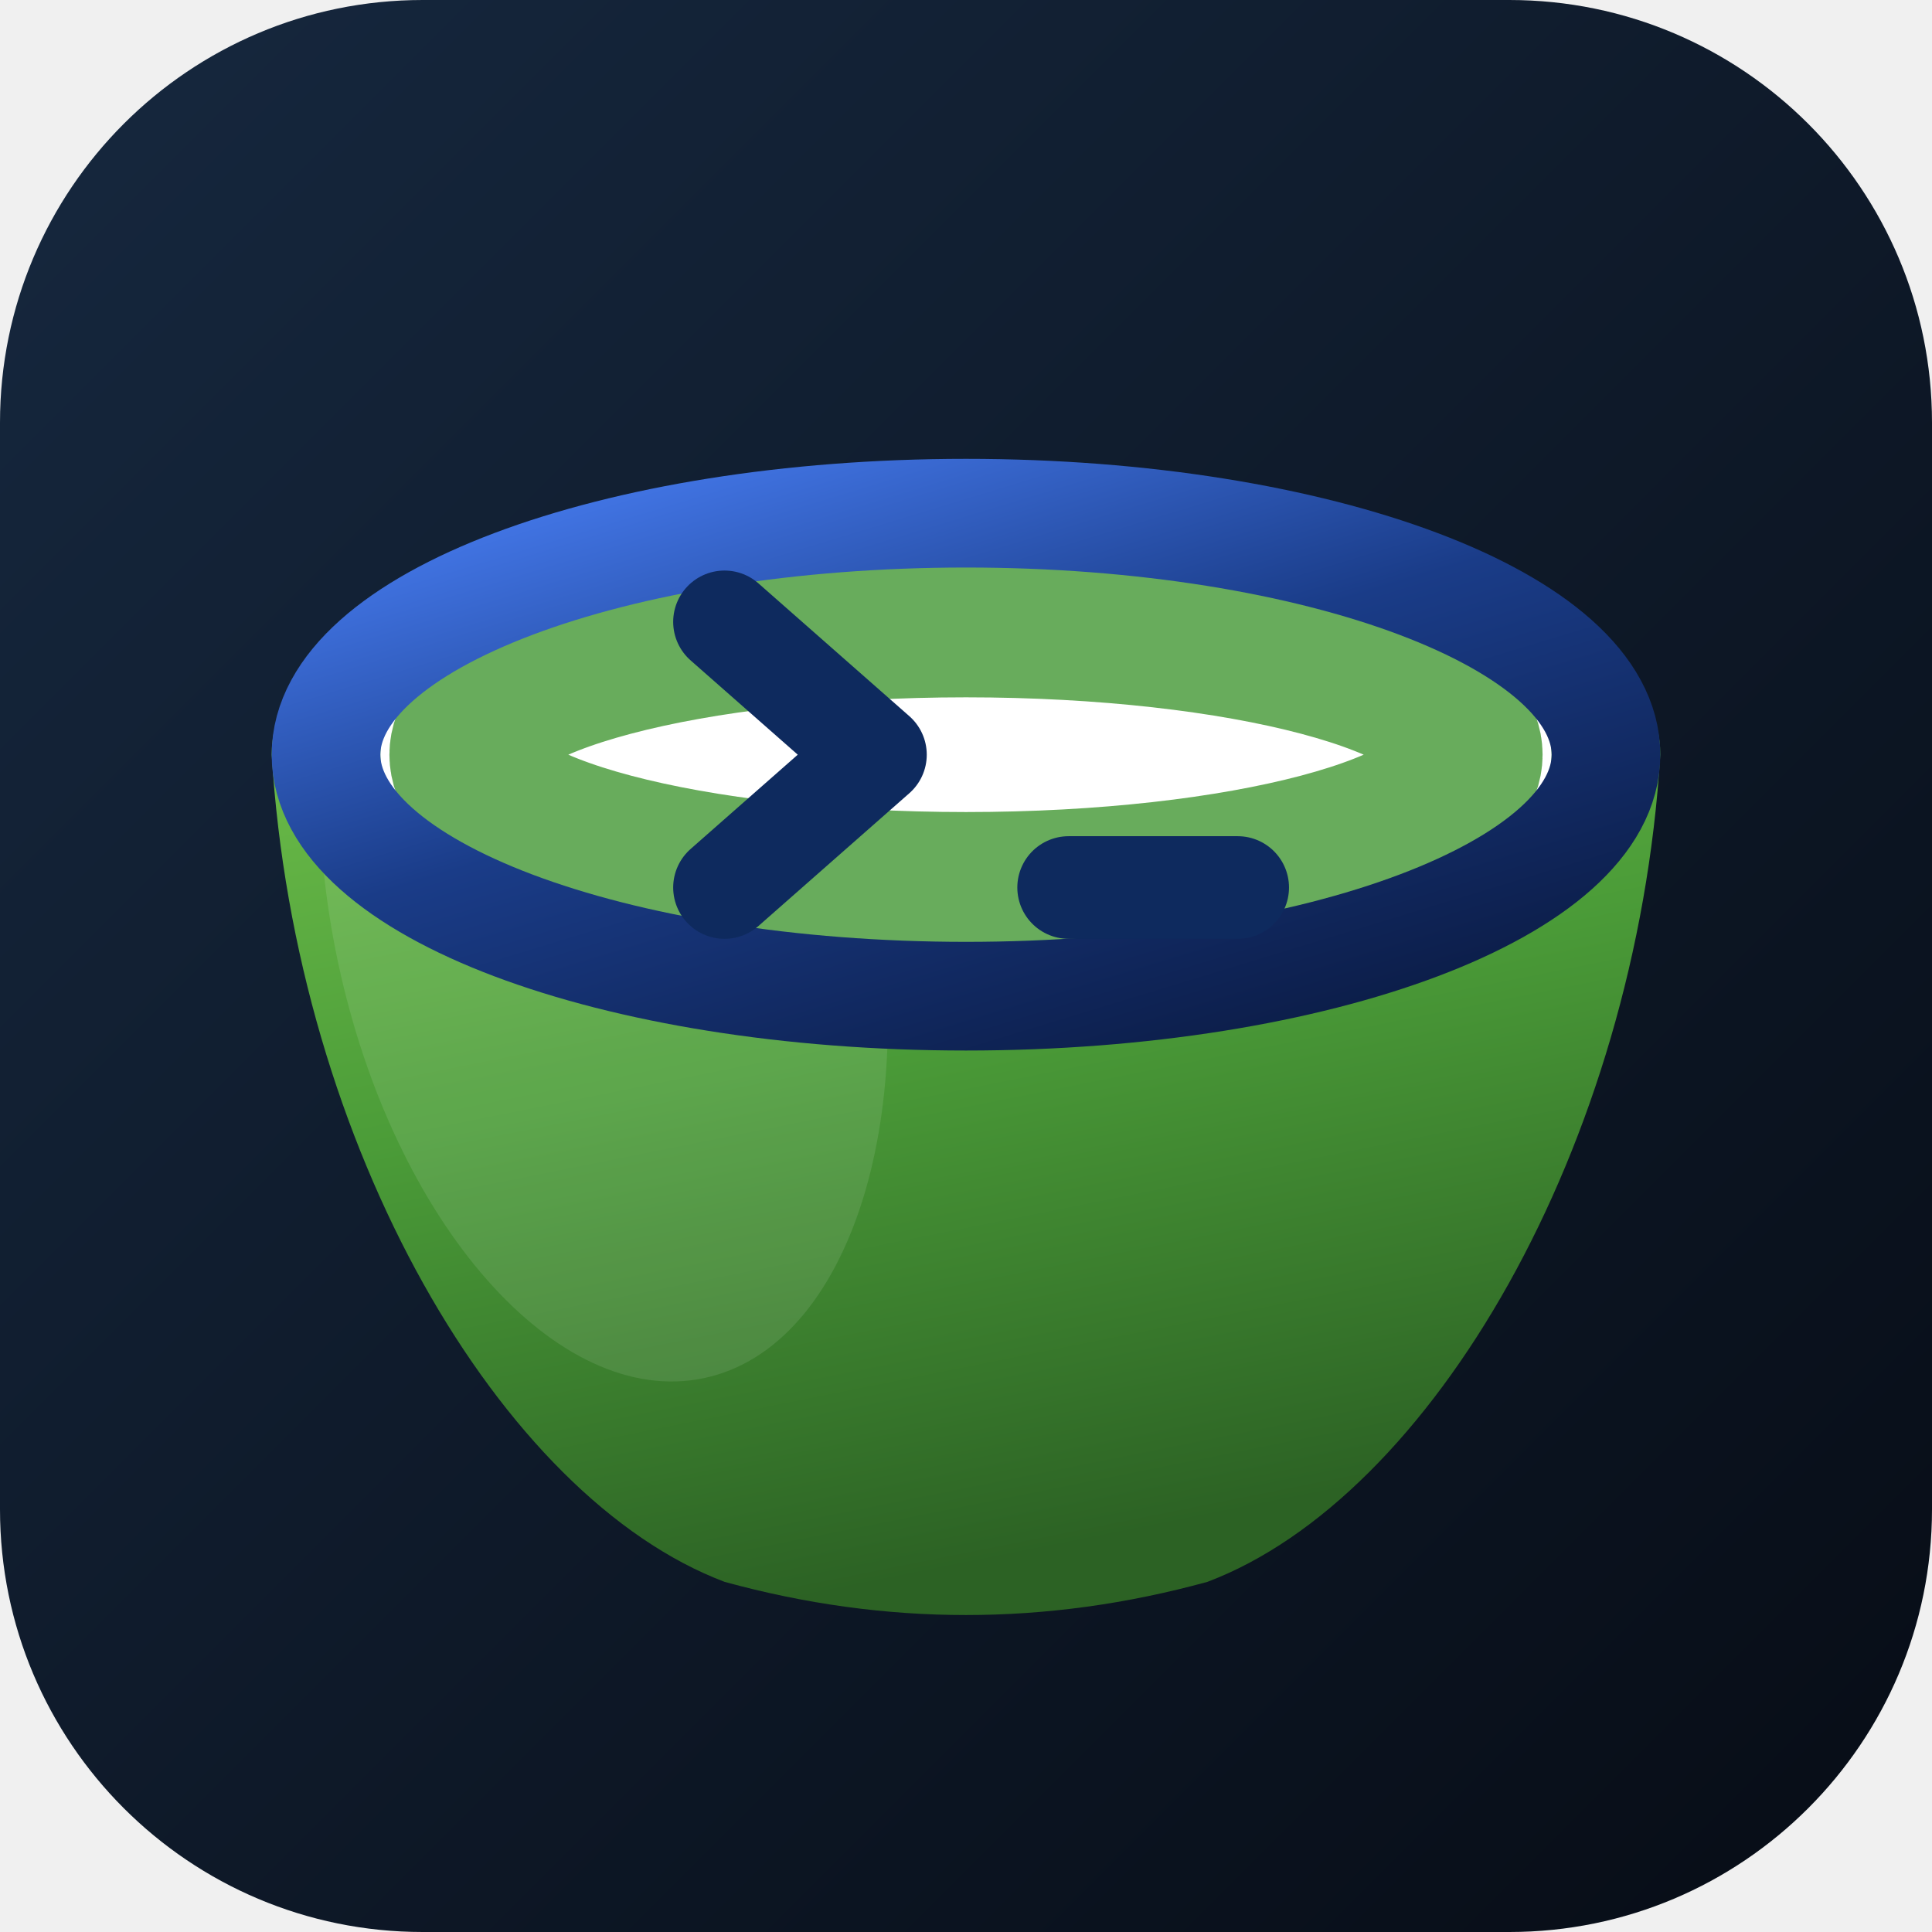
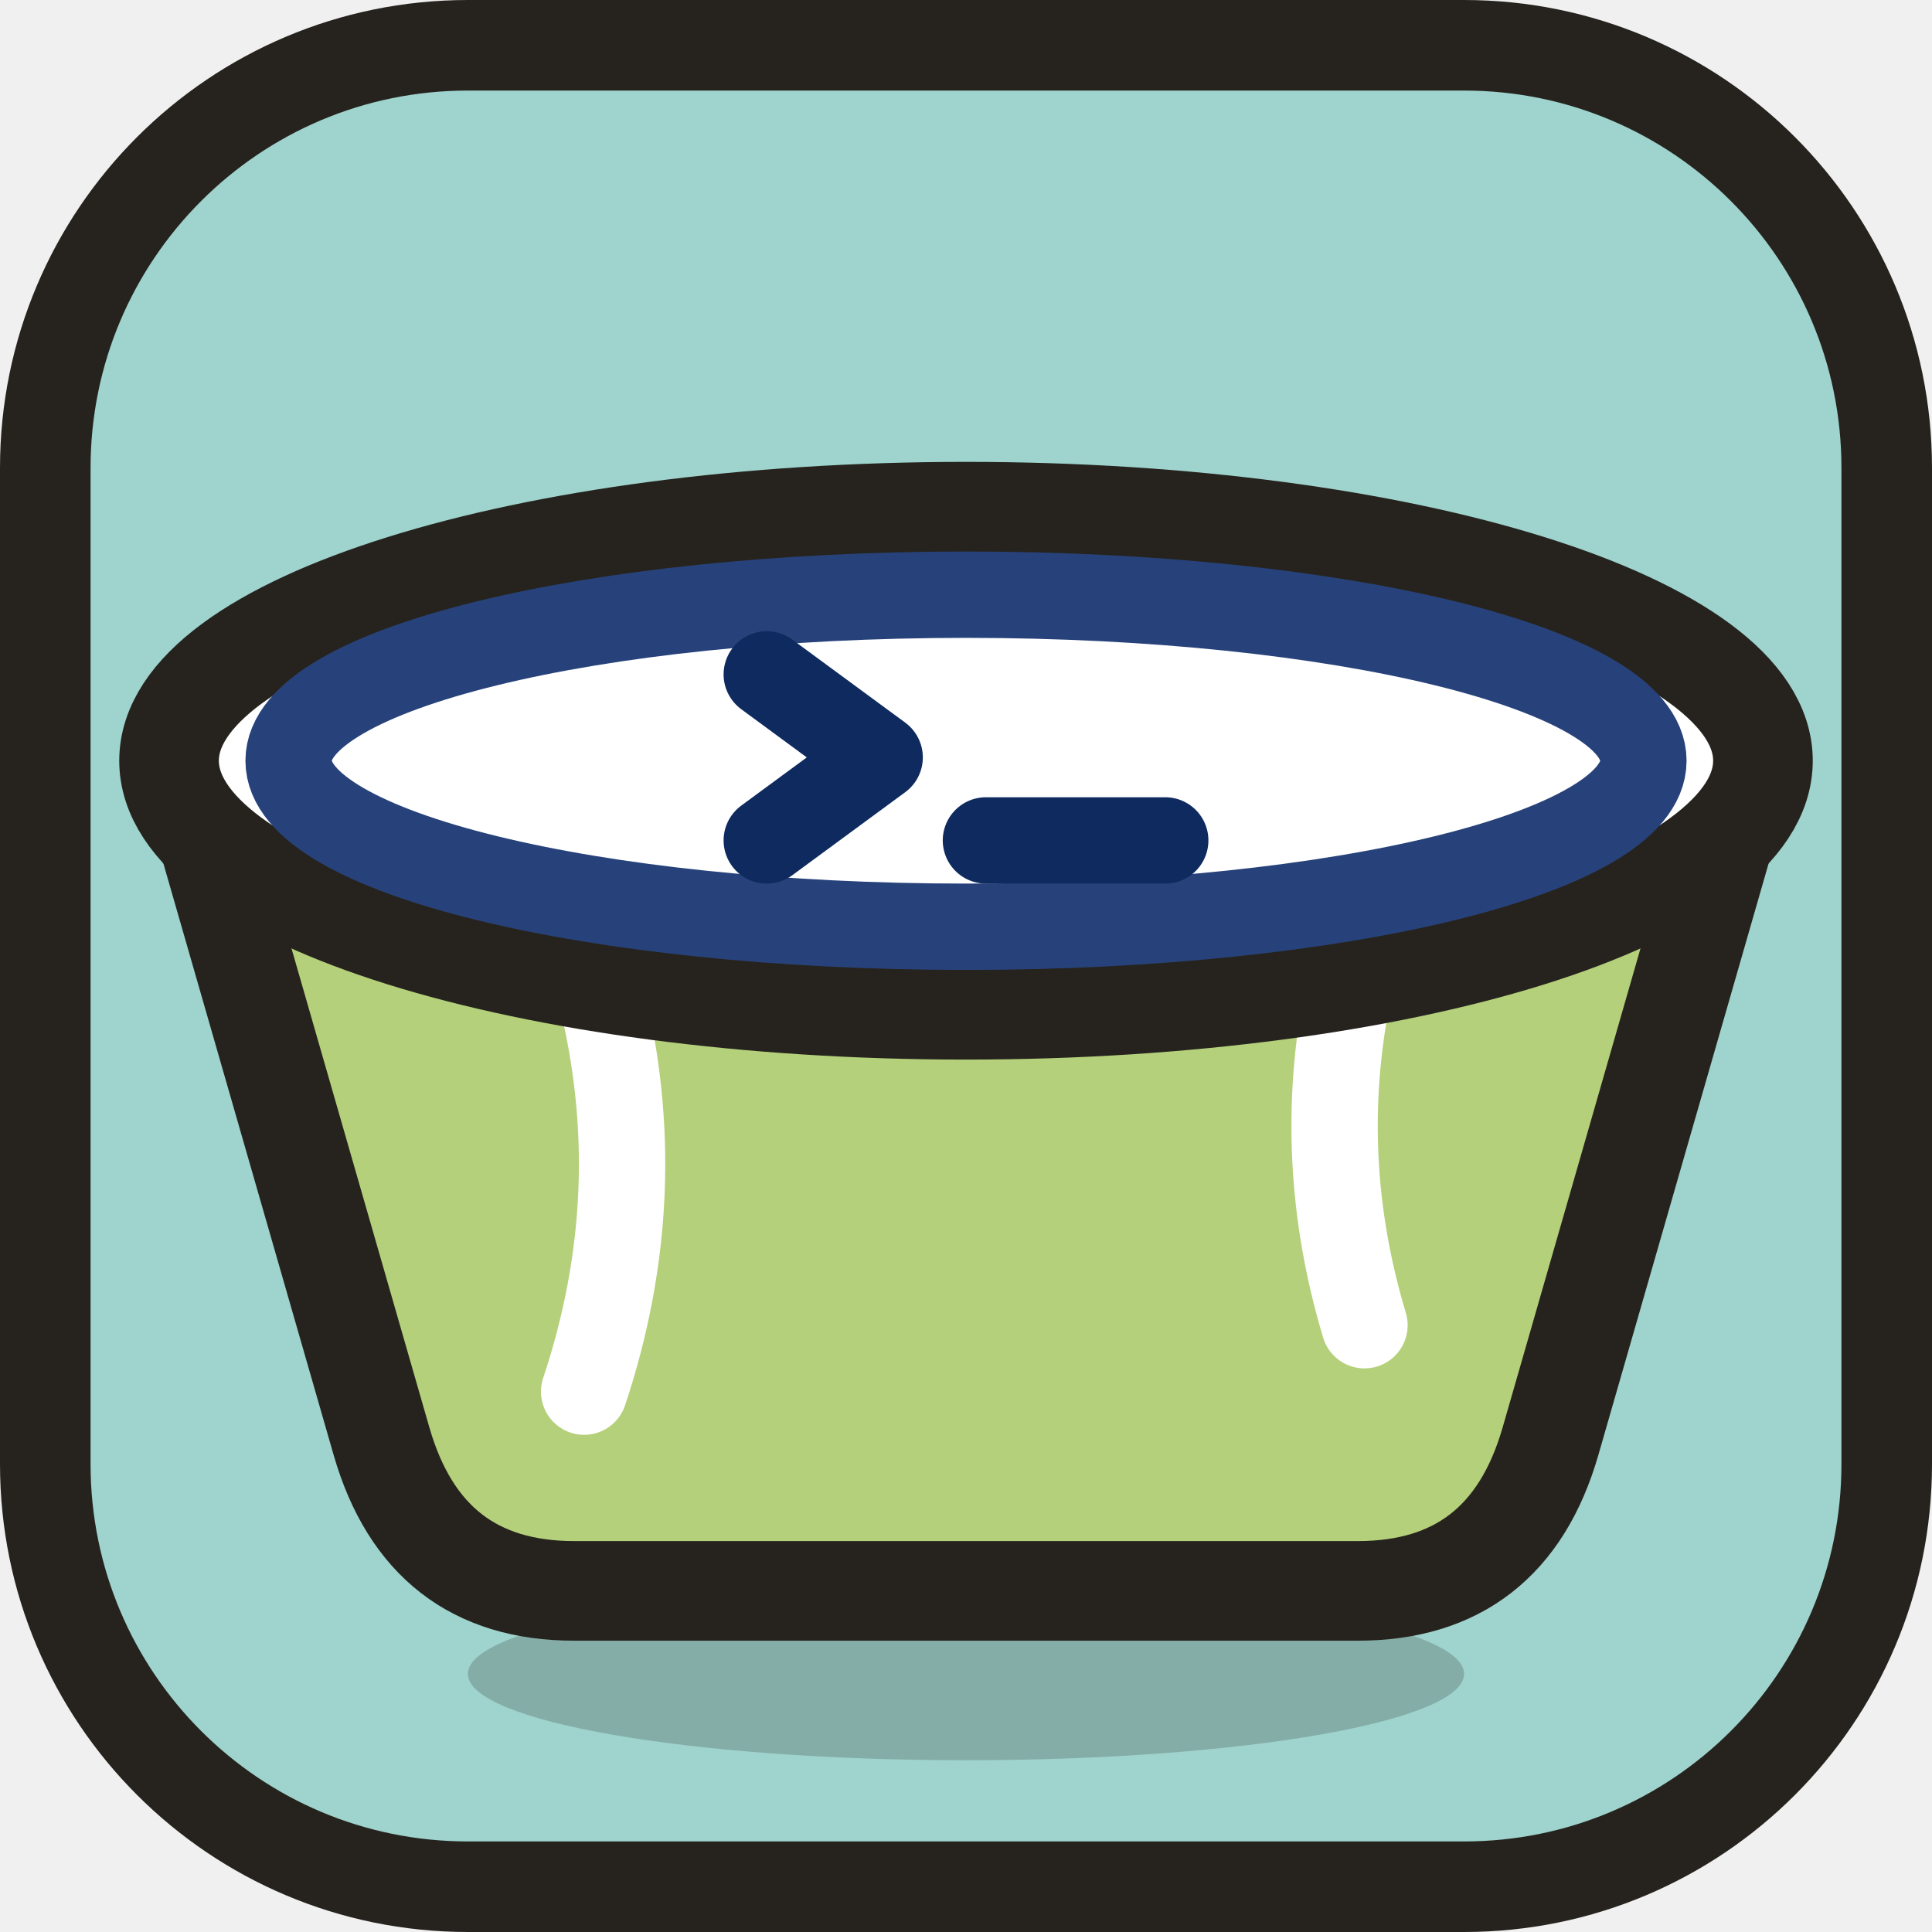
<svg xmlns="http://www.w3.org/2000/svg" viewBox="0 0 64 64" width="64" height="64">
-   <defs>
-     <linearGradient id="fbg" x1="0" y1="0" x2="1" y2="1">
-       <stop offset="0" stop-color="#16283f" />
-       <stop offset="100%" stop-color="#070c15" />
-     </linearGradient>
-     <linearGradient id="fout" x1="0.1" y1="0" x2="0.35" y2="1">
-       <stop offset="0" stop-color="#7ccb52" />
-       <stop offset="55%" stop-color="#4b9c38" />
-       <stop offset="100%" stop-color="#2c6224" />
-     </linearGradient>
-     <linearGradient id="frim" x1="0.1" y1="0" x2="0.9" y2="1">
-       <stop offset="0" stop-color="#4478ea" />
-       <stop offset="45%" stop-color="#1a3c88" />
-       <stop offset="100%" stop-color="#0b1c46" />
-     </linearGradient>
-     <path id="fbody" d="M 9,25 A 23,9.2 0 0 1 55,25 C 54.2,38 47.4,49.6 40,52.4 Q 32,54.6 24,52.4 C 16.6,49.6 9.8,38 9,25 Z" />
-     <clipPath id="fclip">
-       <use href="#fbody" />
-     </clipPath>
-     <ellipse id="fcav" cx="32" cy="25" rx="19.4" ry="6.6" />
-     <clipPath id="fclipcav">
-       <use href="#fcav" />
-     </clipPath>
-   </defs>
-   <rect width="64" height="64" rx="14" fill="url(#fbg)" />
-   <g clip-path="url(#fclip)">
-     <use href="#fbody" fill="url(#fout)" />
-     <ellipse cx="20" cy="30" rx="9" ry="16" fill="#ffffff" opacity="0.10" transform="rotate(-12 20 30)" />
-   </g>
-   <use href="#fcav" fill="#ffffff" />
-   <g clip-path="url(#fclipcav)">
-     <ellipse cx="32" cy="25" rx="16.6" ry="4.4" fill="none" stroke="#4e9e3f" stroke-width="5" opacity="0.85" />
-   </g>
-   <ellipse cx="32" cy="25" rx="21.2" ry="8" fill="none" stroke="url(#frim)" stroke-width="3.6" />
-   <g stroke="#0e2a5e" stroke-width="3.4" stroke-linecap="round" stroke-linejoin="round" fill="none">
-     <path d="M 24,20.6 L 29,25 L 24,29.4" />
-     <path d="M 35.4,29.4 H 41" />
+   <rect x="1.5" y="1.5" width="61" height="61" rx="14" fill="#9fd3cd" stroke="#26231e" stroke-width="3" />
+   <g transform="translate(32 34) scale(1.1) translate(-32 -34)">
+     <ellipse cx="32" cy="53.5" rx="15" ry="2.6" fill="#26231e" opacity=".22" />
+     <path d="M8.5 26 H55.5 L49.6 46.5 Q48.3 51 43.8 51 H20.2 Q15.7 51 14.4 46.5 Z" fill="#b4d07a" stroke="#26231e" stroke-width="3" stroke-linejoin="round" />
+     <path d="M21 33 q1.5 6 -0.5 12 M43.5 33 q-1 5 0.5 10" stroke="#fff" stroke-width="2.6" fill="none" stroke-linecap="round" />
+     <ellipse cx="32" cy="26" rx="24" ry="7.5" fill="#fff" stroke="#26231e" stroke-width="3" />
+     <ellipse cx="32" cy="26" rx="20.4" ry="5" fill="none" stroke="#27427a" stroke-width="2.6" />
+     <g stroke="#0e2a5e" stroke-width="2.6" stroke-linecap="round" stroke-linejoin="round" fill="none">
+       <path d="M26 23.4 L29.4 25.9 L26 28.4" />
+       <path d="M32.6 28.4 H38" />
+     </g>
  </g>
</svg>
